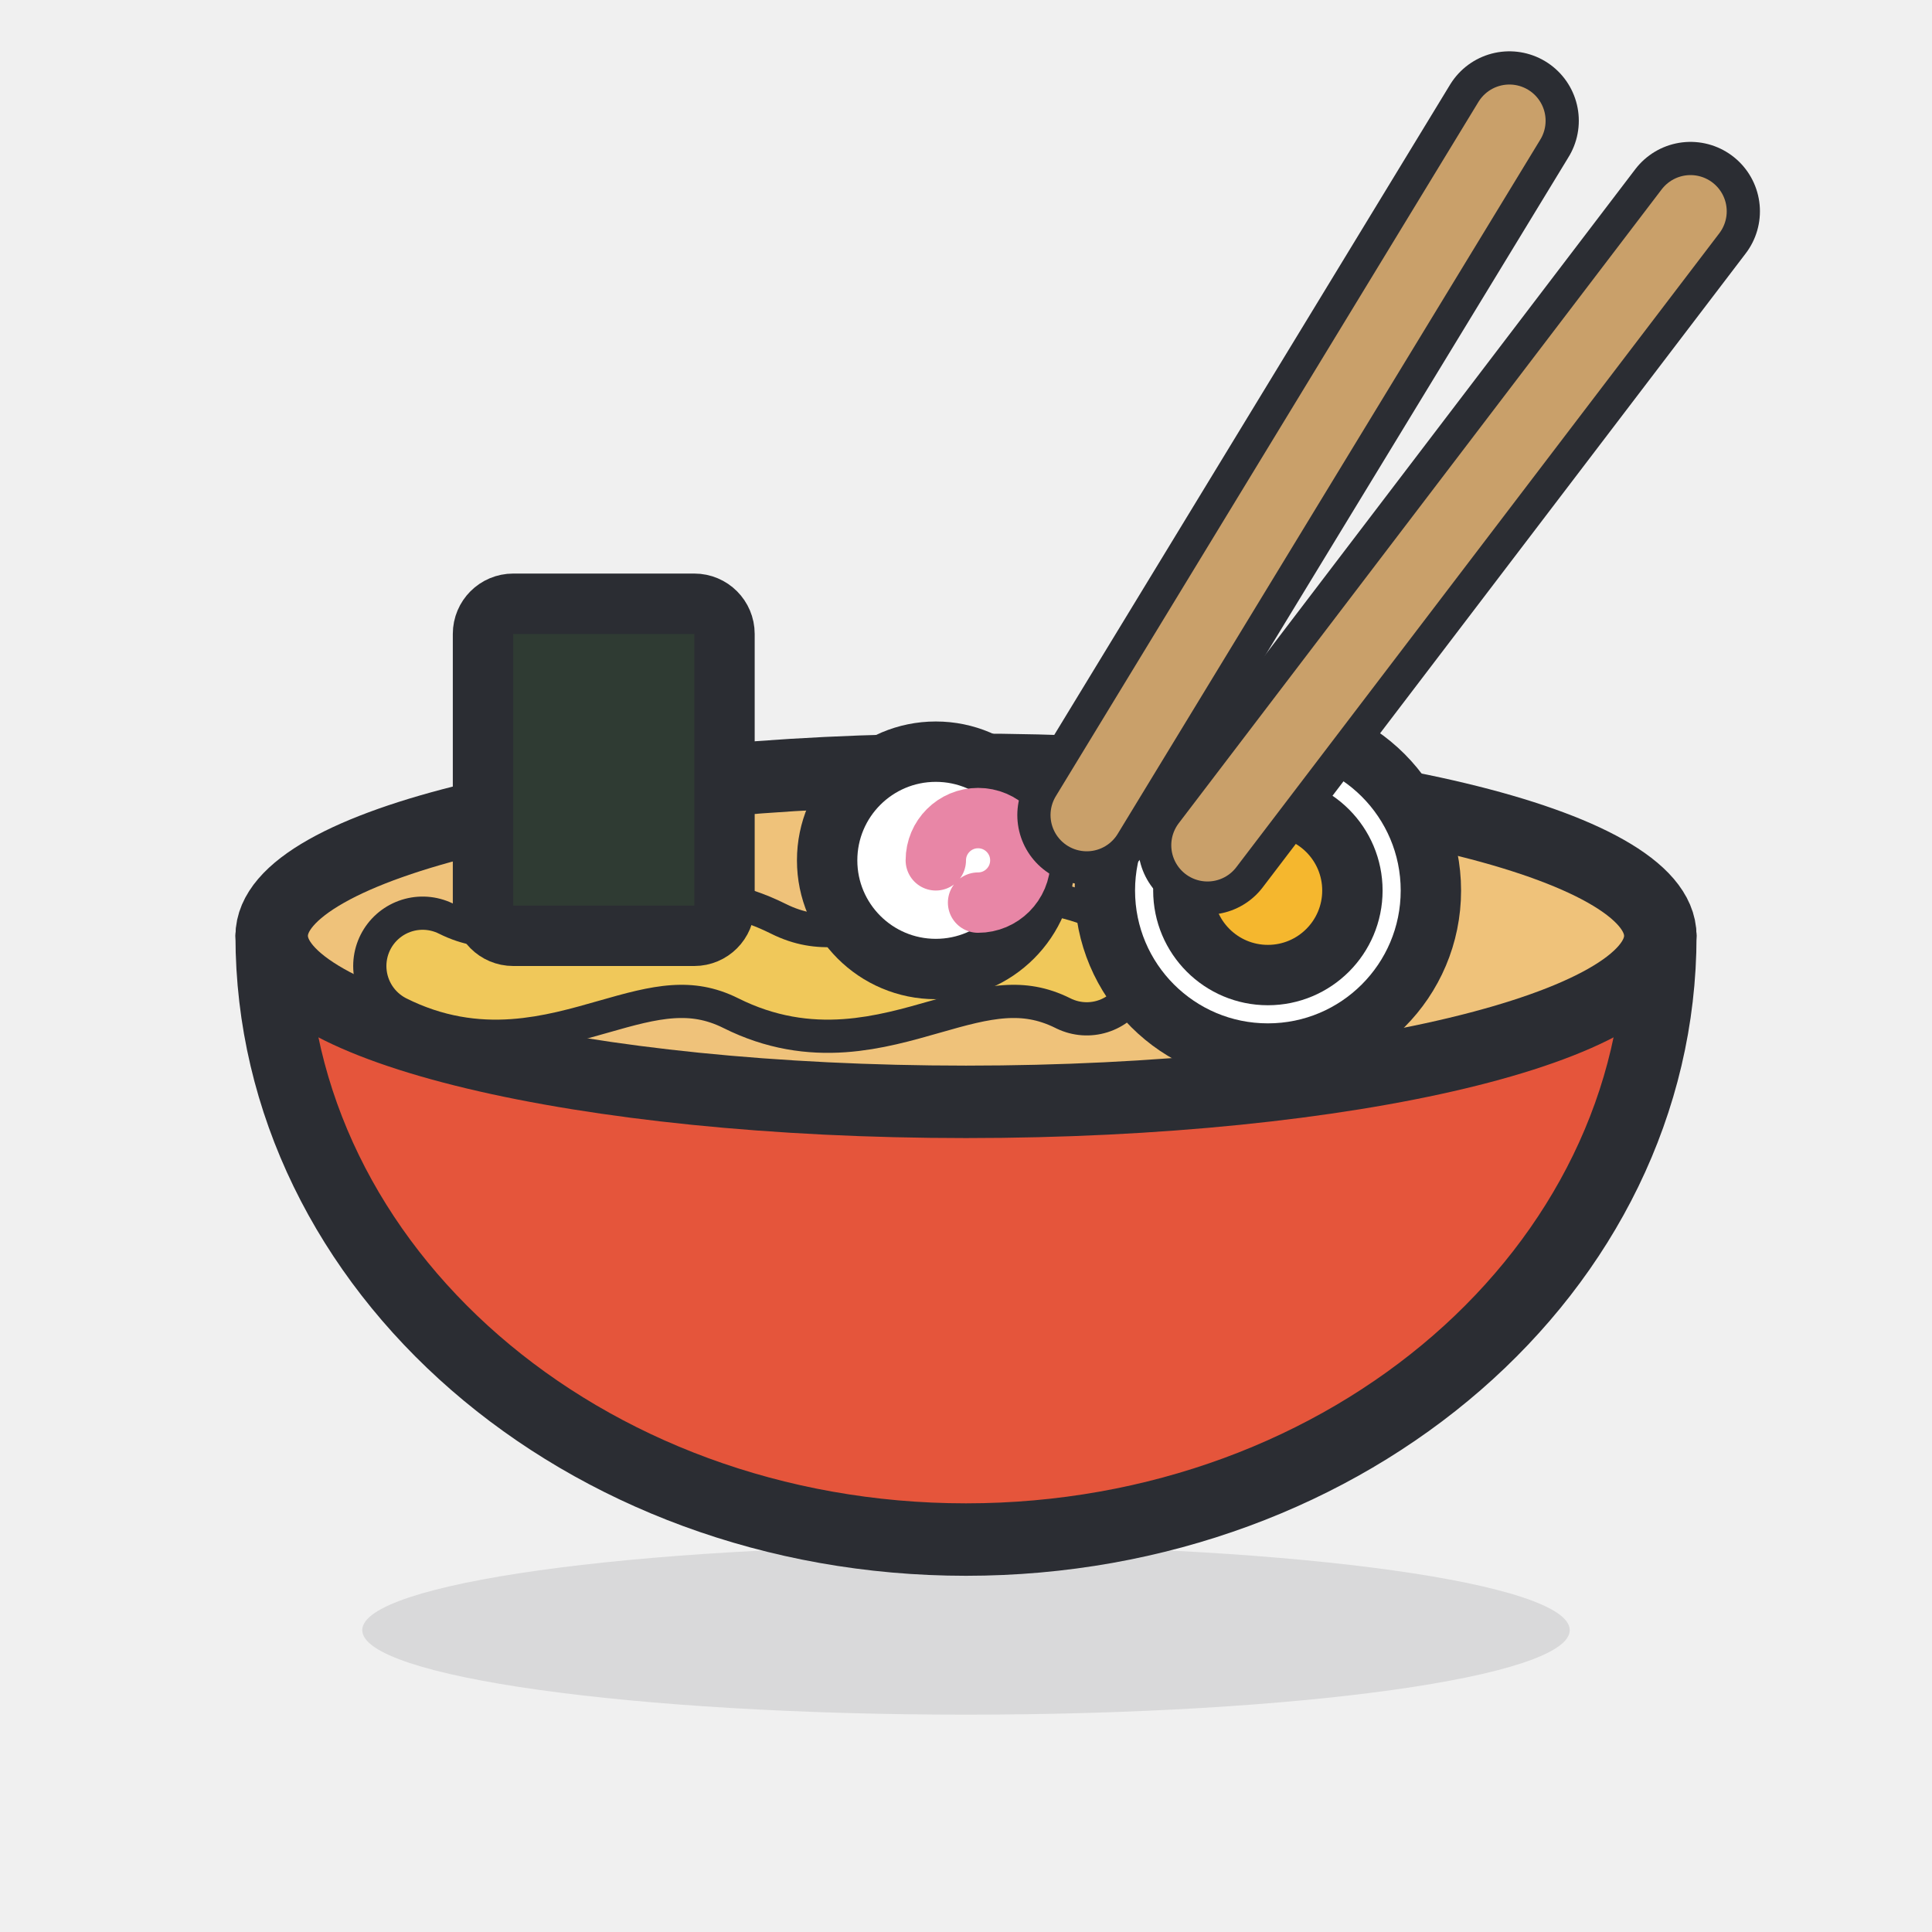
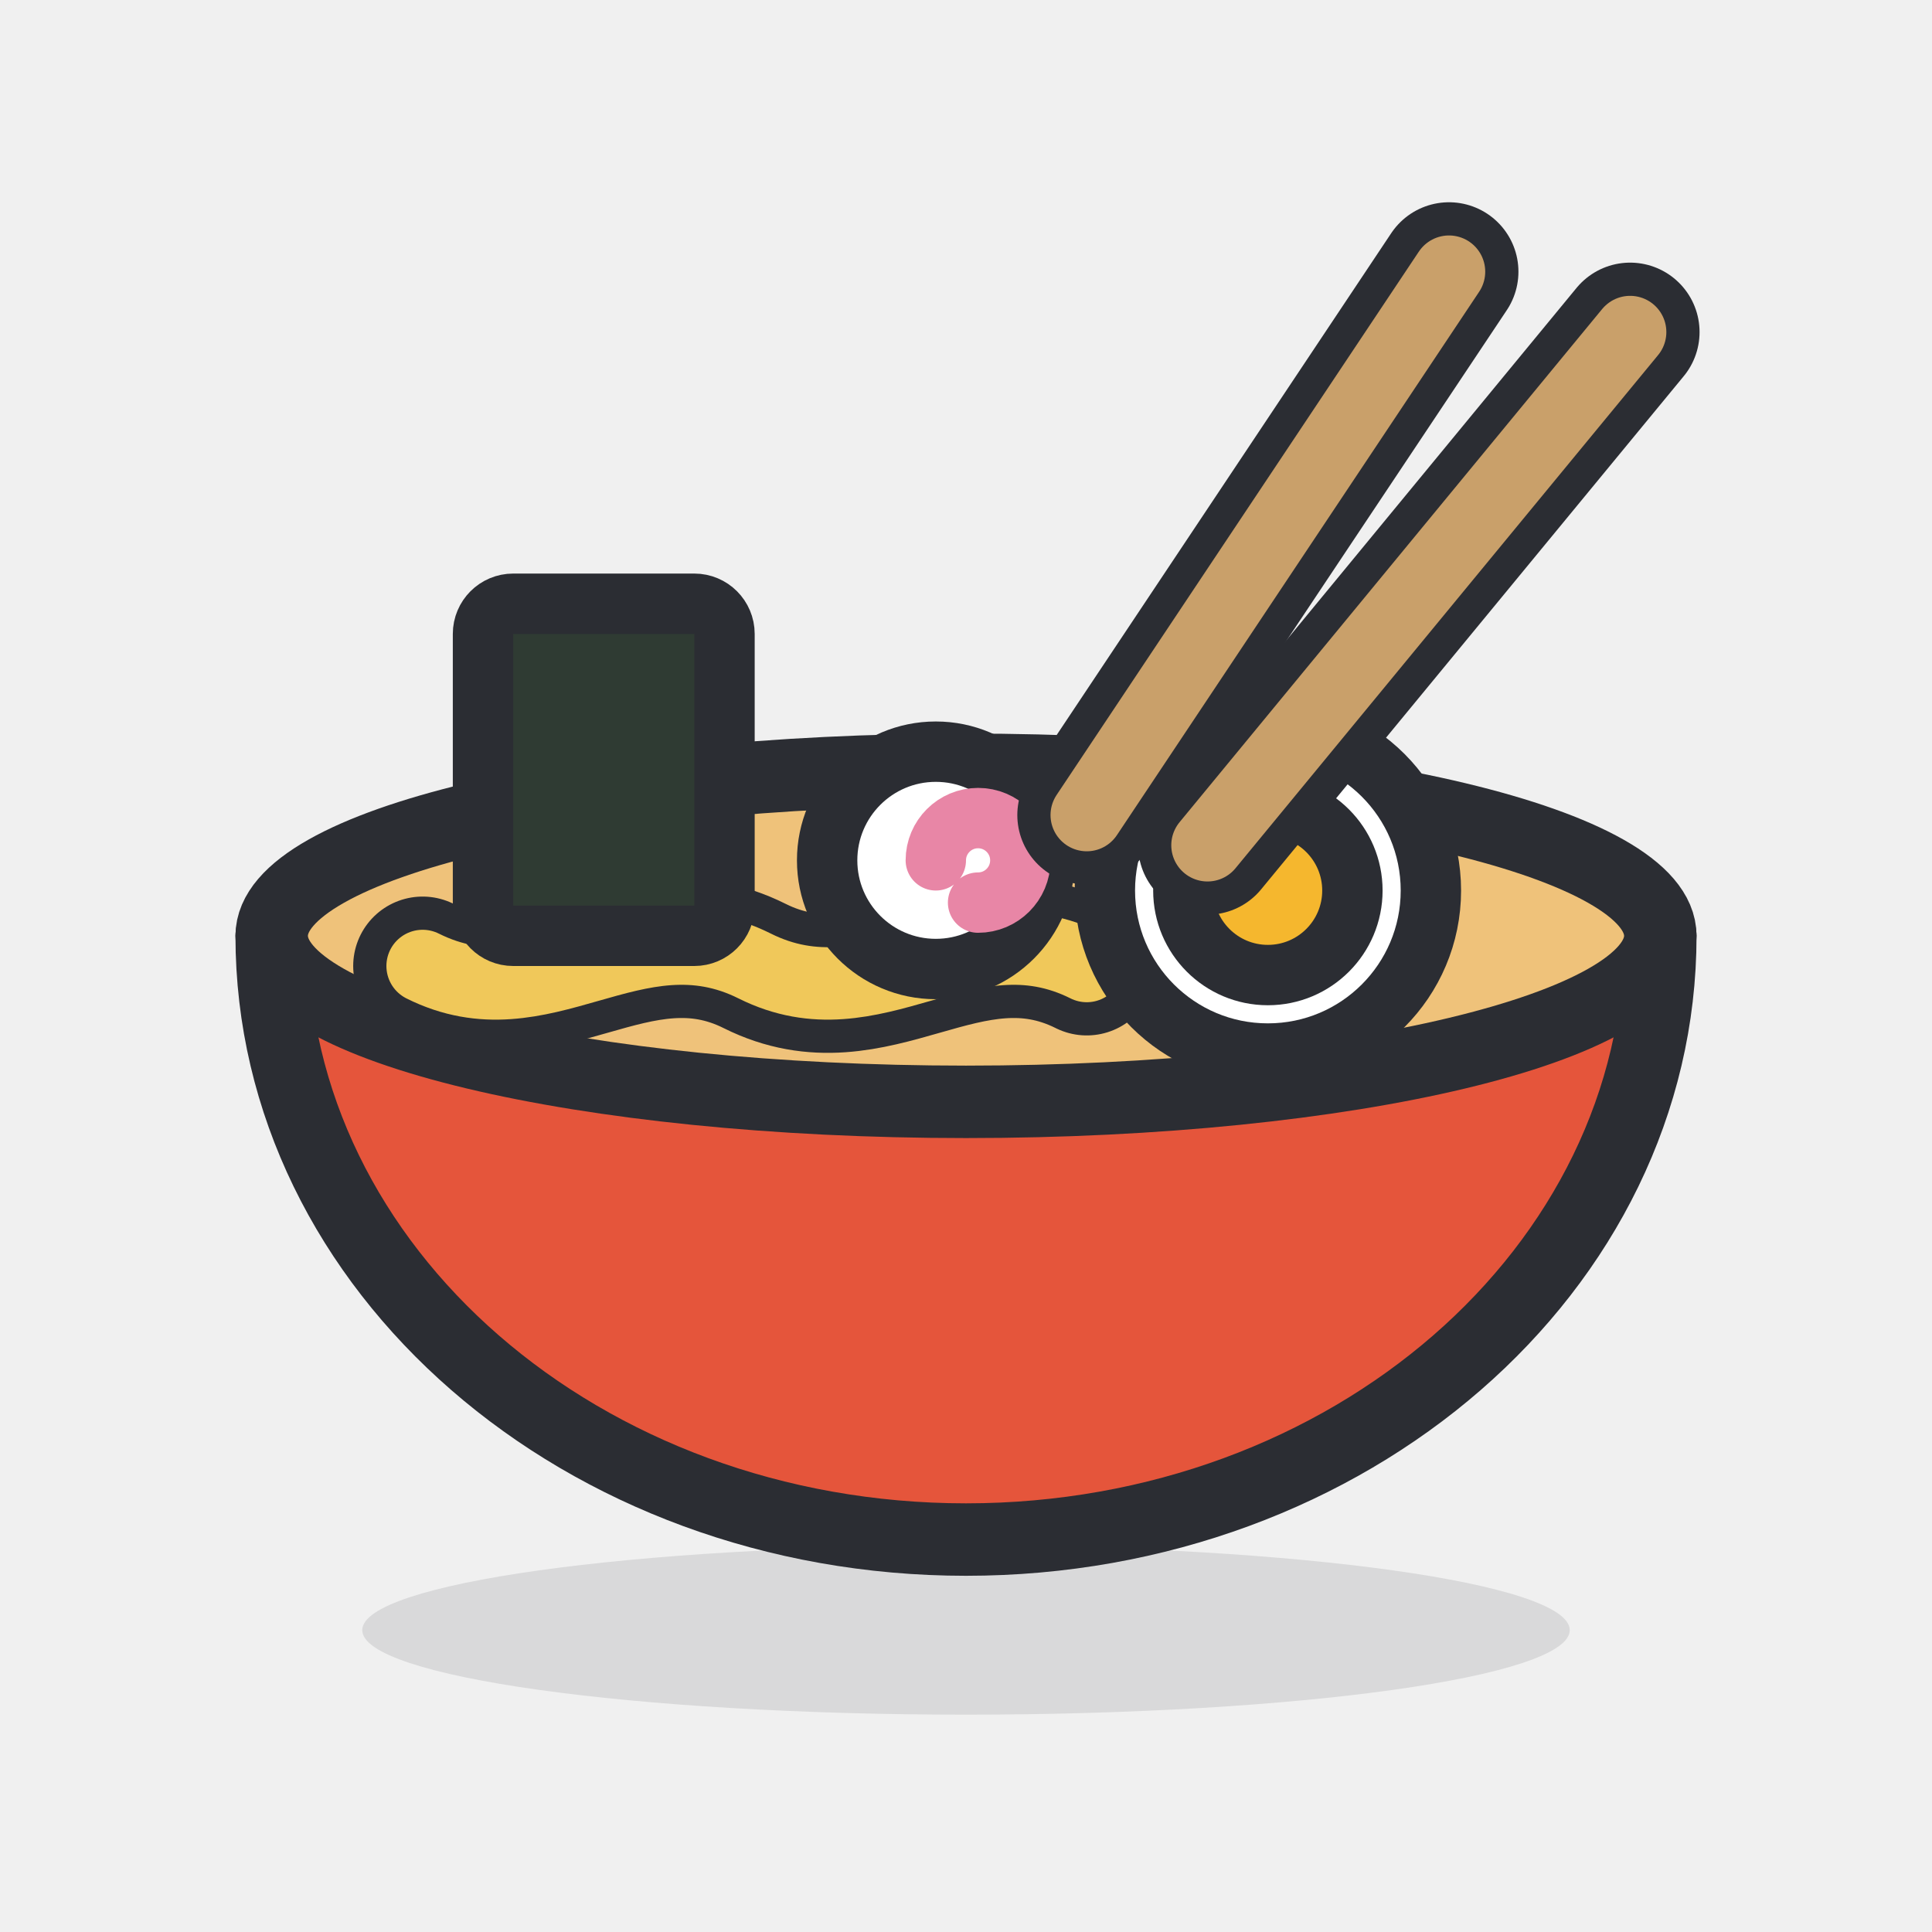
<svg xmlns="http://www.w3.org/2000/svg" viewBox="0 0 64 64">
  <ellipse cx="32" cy="54" rx="20" ry="2.8" fill="#2b2d33" opacity=".12" />
  <g fill="#e5553b" stroke="#2b2d33" stroke-width="2.4" stroke-linejoin="round" stroke-linecap="round">
    <path d="M9.0 31h46a23.0 20 0 0 1-46 0z" />
  </g>
  <g fill="#efc27a" stroke="#2b2d33" stroke-width="2.4" stroke-linejoin="round" stroke-linecap="round">
    <ellipse cx="32" cy="31" rx="23" ry="5.5" />
  </g>
  <g fill="none" stroke="#2b2d33" stroke-width="4.6" stroke-linecap="round" stroke-linejoin="round">
    <path d="M14 32c4 2 7-2 11 0s7-2 11 0" />
  </g>
  <g fill="none" stroke="#f0c85a" stroke-width="2.4" stroke-linecap="round" stroke-linejoin="round">
    <path d="M14 32c4 2 7-2 11 0s7-2 11 0" />
  </g>
  <g fill="#ffffff" stroke="#2b2d33" stroke-width="2.0" stroke-linejoin="round" stroke-linecap="round">
    <circle cx="42" cy="29.5" r="5.4" />
  </g>
  <g fill="#f5b72e" stroke="#2b2d33" stroke-width="2.0" stroke-linejoin="round" stroke-linecap="round">
    <circle cx="42" cy="29.5" r="2.8" />
  </g>
  <g fill="#2f3b33" stroke="#2b2d33" stroke-width="2.0" stroke-linejoin="round" stroke-linecap="round">
    <rect x="16" y="20" width="8" height="11" rx="1" />
  </g>
  <g fill="#ffffff" stroke="#2b2d33" stroke-width="2.0" stroke-linejoin="round" stroke-linecap="round">
    <circle cx="31" cy="28.5" r="3.6" />
  </g>
  <g fill="none" stroke="#e886a6" stroke-width="2" stroke-linecap="round" stroke-linejoin="round">
    <path d="M31 28.5a1.4 1.4 0 1 1 1.4 1.4" />
  </g>
  <g fill="none" stroke="#2b2d33" stroke-width="4.6" stroke-linecap="round" stroke-linejoin="round">
-     <path d="M50 4L36 27" />
+     <path d="M48 9L36 27" />
  </g>
  <g fill="none" stroke="#c9a06a" stroke-width="2.4" stroke-linecap="round" stroke-linejoin="round">
-     <path d="M50 4L36 27" />
+     <path d="M48 9L36 27" />
  </g>
  <g fill="none" stroke="#2b2d33" stroke-width="4.6" stroke-linecap="round" stroke-linejoin="round">
-     <path d="M56 7L40 28" />
+     <path d="M54 11L40 28" />
  </g>
  <g fill="none" stroke="#c9a06a" stroke-width="2.4" stroke-linecap="round" stroke-linejoin="round">
-     <path d="M56 7L40 28" />
+     <path d="M54 11L40 28" />
  </g>
</svg>
